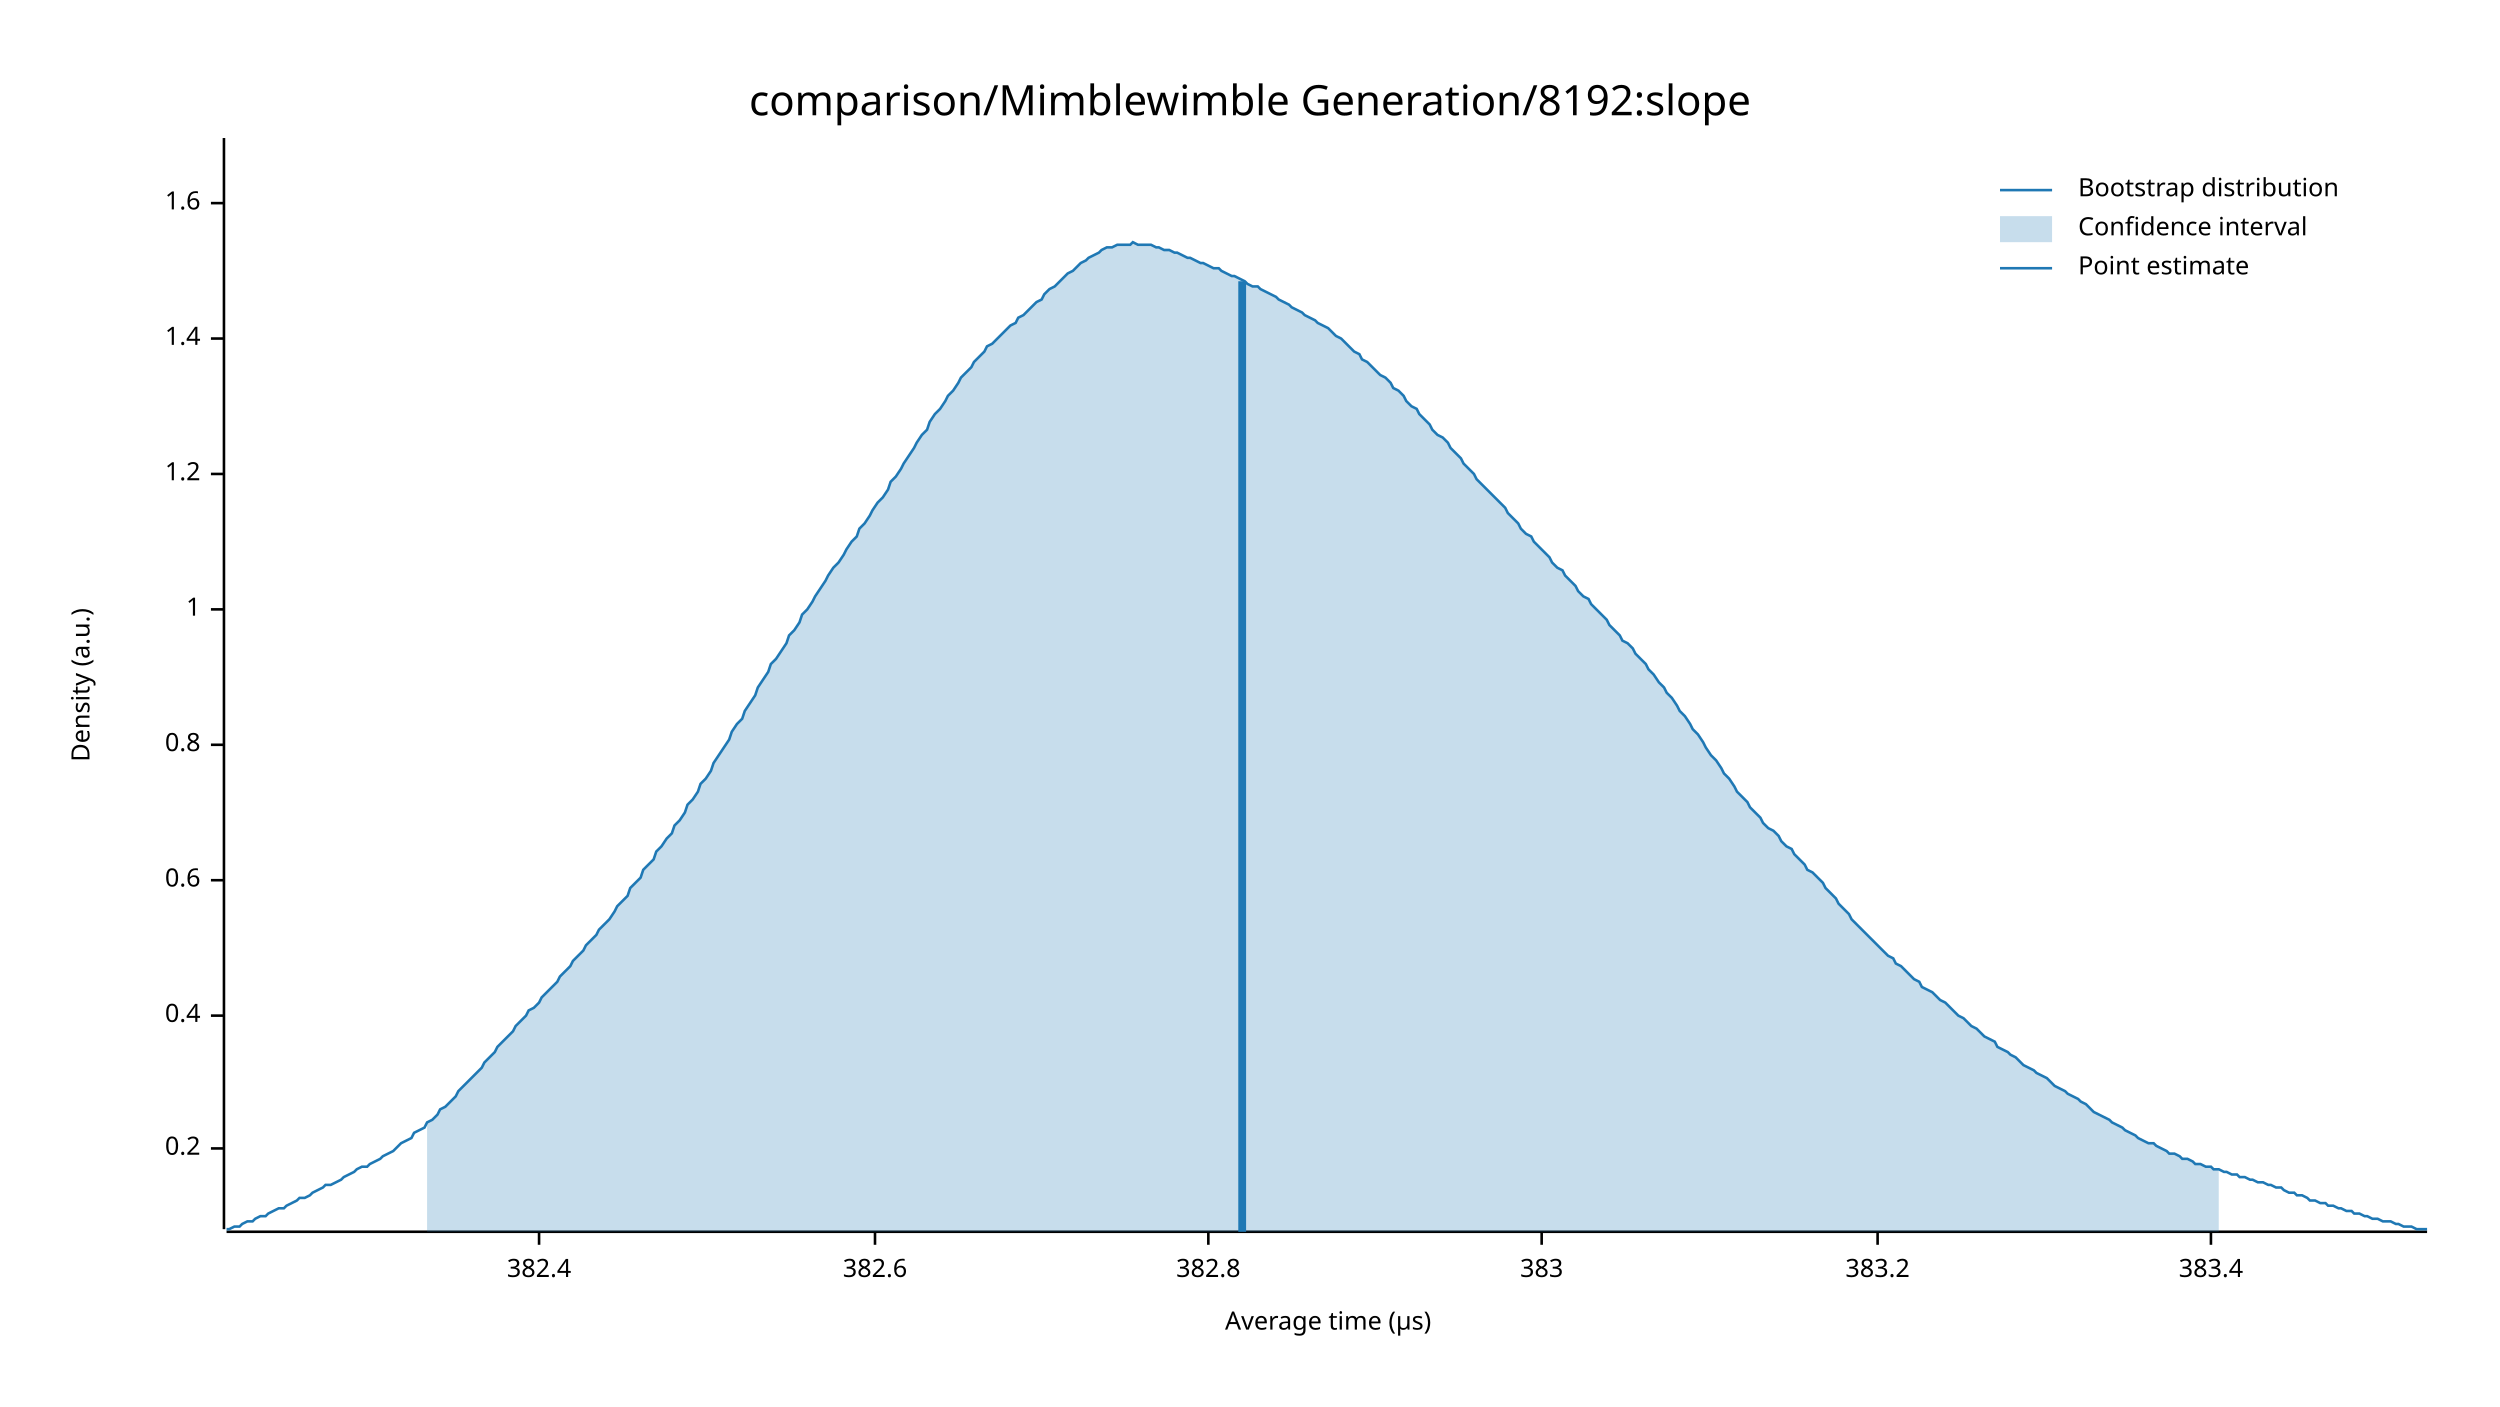
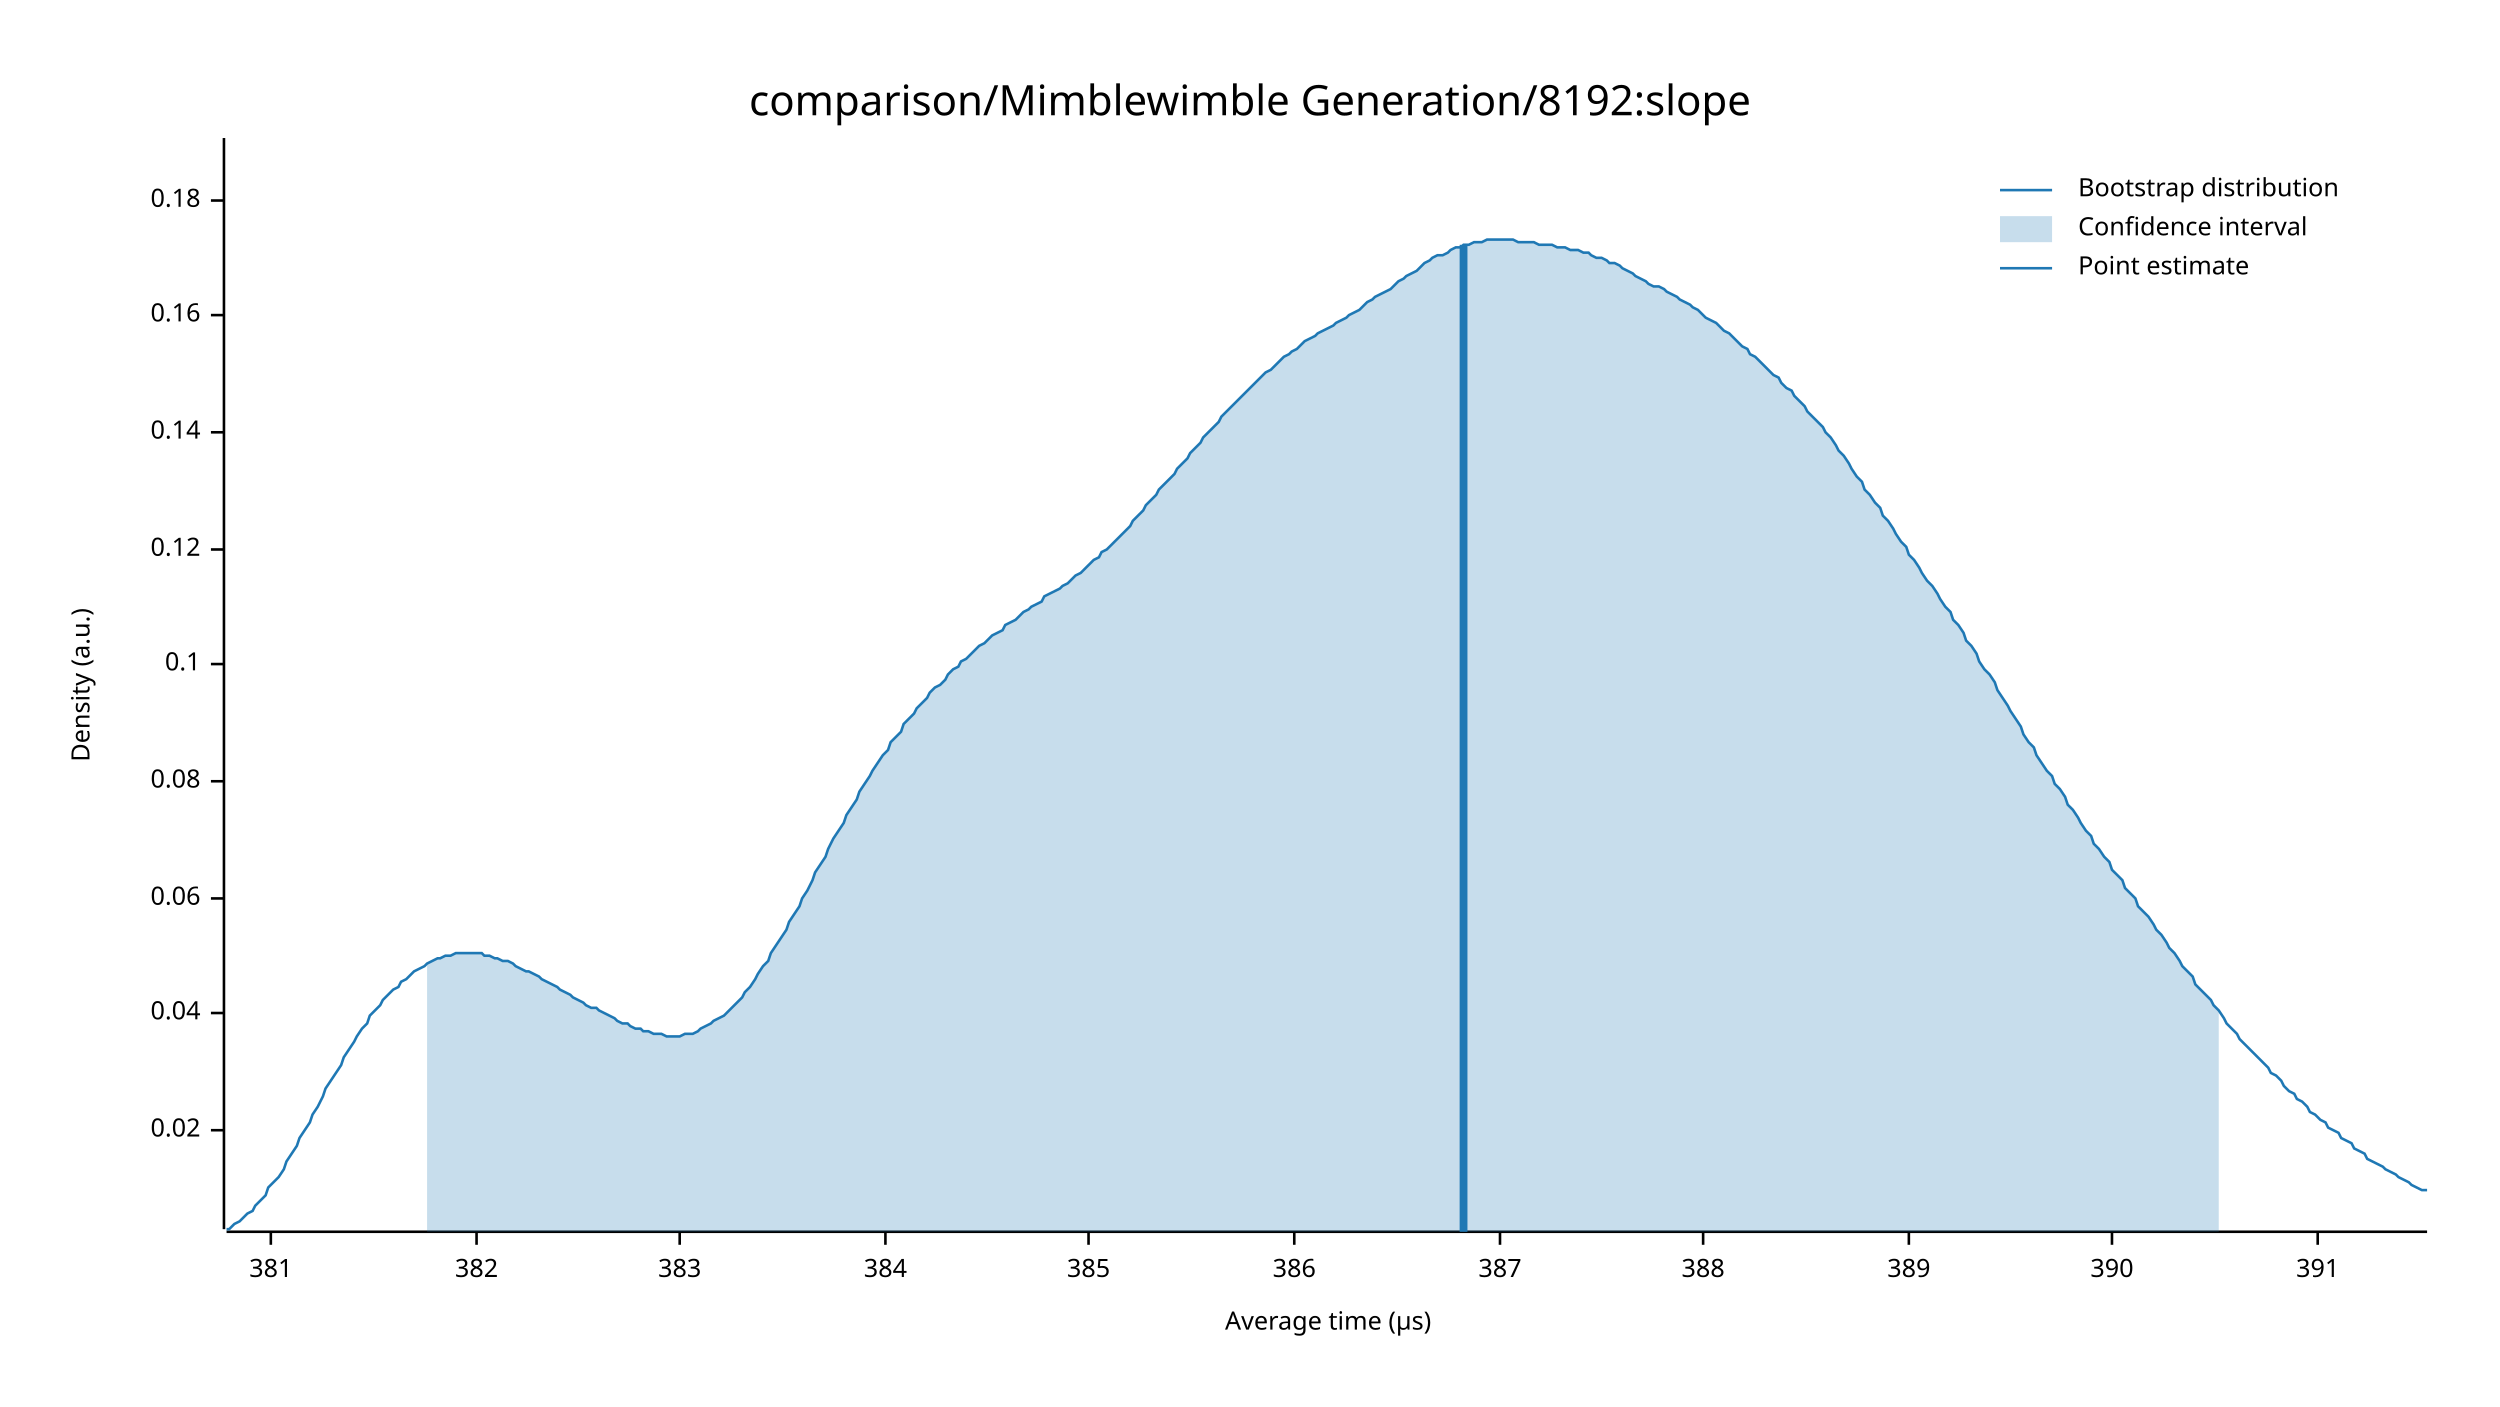
<svg xmlns="http://www.w3.org/2000/svg" width="960" height="540" viewBox="0 0 960 540">
  <text x="480" y="32" dy="0.76em" text-anchor="middle" font-family="sans-serif" font-size="16.129" opacity="1" fill="#000000">
comparison/Mimblewimble Generation/8192:slope
</text>
  <text x="27" y="263" dy="0.76em" text-anchor="middle" font-family="sans-serif" font-size="9.677" opacity="1" fill="#000000" transform="rotate(270, 27, 263)">
Density (a.u.)
</text>
  <text x="510" y="513" dy="-0.5ex" text-anchor="middle" font-family="sans-serif" font-size="9.677" opacity="1" fill="#000000">
Average time (µs)
</text>
  <polyline fill="none" opacity="1" stroke="#000000" stroke-width="1" points="86,53 86,472 " />
-   <text x="77" y="441" dy="0.5ex" text-anchor="end" font-family="sans-serif" font-size="9.677" opacity="1" fill="#000000">
- 0.2
+   <text x="77" y="434" dy="0.5ex" text-anchor="end" font-family="sans-serif" font-size="9.677" opacity="1" fill="#000000">
+ 0.02
</text>
-   <polyline fill="none" opacity="1" stroke="#000000" stroke-width="1" points="81,441 86,441 " />
-   <text x="77" y="390" dy="0.5ex" text-anchor="end" font-family="sans-serif" font-size="9.677" opacity="1" fill="#000000">
- 0.4
+   <polyline fill="none" opacity="1" stroke="#000000" stroke-width="1" points="81,434 86,434 " />
+   <text x="77" y="389" dy="0.5ex" text-anchor="end" font-family="sans-serif" font-size="9.677" opacity="1" fill="#000000">
+ 0.04
</text>
-   <polyline fill="none" opacity="1" stroke="#000000" stroke-width="1" points="81,390 86,390 " />
-   <text x="77" y="338" dy="0.5ex" text-anchor="end" font-family="sans-serif" font-size="9.677" opacity="1" fill="#000000">
- 0.6
+   <polyline fill="none" opacity="1" stroke="#000000" stroke-width="1" points="81,389 86,389 " />
+   <text x="77" y="345" dy="0.5ex" text-anchor="end" font-family="sans-serif" font-size="9.677" opacity="1" fill="#000000">
+ 0.06
</text>
-   <polyline fill="none" opacity="1" stroke="#000000" stroke-width="1" points="81,338 86,338 " />
-   <text x="77" y="286" dy="0.5ex" text-anchor="end" font-family="sans-serif" font-size="9.677" opacity="1" fill="#000000">
- 0.8
+   <polyline fill="none" opacity="1" stroke="#000000" stroke-width="1" points="81,345 86,345 " />
+   <text x="77" y="300" dy="0.5ex" text-anchor="end" font-family="sans-serif" font-size="9.677" opacity="1" fill="#000000">
+ 0.08
</text>
-   <polyline fill="none" opacity="1" stroke="#000000" stroke-width="1" points="81,286 86,286 " />
-   <text x="77" y="234" dy="0.5ex" text-anchor="end" font-family="sans-serif" font-size="9.677" opacity="1" fill="#000000">
- 1
+   <polyline fill="none" opacity="1" stroke="#000000" stroke-width="1" points="81,300 86,300 " />
+   <text x="77" y="255" dy="0.5ex" text-anchor="end" font-family="sans-serif" font-size="9.677" opacity="1" fill="#000000">
+ 0.1
</text>
-   <polyline fill="none" opacity="1" stroke="#000000" stroke-width="1" points="81,234 86,234 " />
-   <text x="77" y="182" dy="0.5ex" text-anchor="end" font-family="sans-serif" font-size="9.677" opacity="1" fill="#000000">
- 1.2
+   <polyline fill="none" opacity="1" stroke="#000000" stroke-width="1" points="81,255 86,255 " />
+   <text x="77" y="211" dy="0.5ex" text-anchor="end" font-family="sans-serif" font-size="9.677" opacity="1" fill="#000000">
+ 0.12
</text>
-   <polyline fill="none" opacity="1" stroke="#000000" stroke-width="1" points="81,182 86,182 " />
-   <text x="77" y="130" dy="0.5ex" text-anchor="end" font-family="sans-serif" font-size="9.677" opacity="1" fill="#000000">
- 1.4
+   <polyline fill="none" opacity="1" stroke="#000000" stroke-width="1" points="81,211 86,211 " />
+   <text x="77" y="166" dy="0.5ex" text-anchor="end" font-family="sans-serif" font-size="9.677" opacity="1" fill="#000000">
+ 0.14
</text>
-   <polyline fill="none" opacity="1" stroke="#000000" stroke-width="1" points="81,130 86,130 " />
-   <text x="77" y="78" dy="0.5ex" text-anchor="end" font-family="sans-serif" font-size="9.677" opacity="1" fill="#000000">
- 1.6
+   <polyline fill="none" opacity="1" stroke="#000000" stroke-width="1" points="81,166 86,166 " />
+   <text x="77" y="121" dy="0.5ex" text-anchor="end" font-family="sans-serif" font-size="9.677" opacity="1" fill="#000000">
+ 0.16
</text>
-   <polyline fill="none" opacity="1" stroke="#000000" stroke-width="1" points="81,78 86,78 " />
+   <polyline fill="none" opacity="1" stroke="#000000" stroke-width="1" points="81,121 86,121 " />
+   <text x="77" y="77" dy="0.5ex" text-anchor="end" font-family="sans-serif" font-size="9.677" opacity="1" fill="#000000">
+ 0.18
+ </text>
+   <polyline fill="none" opacity="1" stroke="#000000" stroke-width="1" points="81,77 86,77 " />
  <polyline fill="none" opacity="1" stroke="#000000" stroke-width="1" points="87,473 932,473 " />
-   <text x="207" y="483" dy="0.76em" text-anchor="middle" font-family="sans-serif" font-size="9.677" opacity="1" fill="#000000">
- 382.4
+   <text x="104" y="483" dy="0.76em" text-anchor="middle" font-family="sans-serif" font-size="9.677" opacity="1" fill="#000000">
+ 381
</text>
-   <polyline fill="none" opacity="1" stroke="#000000" stroke-width="1" points="207,473 207,478 " />
-   <text x="336" y="483" dy="0.76em" text-anchor="middle" font-family="sans-serif" font-size="9.677" opacity="1" fill="#000000">
- 382.6
+   <polyline fill="none" opacity="1" stroke="#000000" stroke-width="1" points="104,473 104,478 " />
+   <text x="183" y="483" dy="0.76em" text-anchor="middle" font-family="sans-serif" font-size="9.677" opacity="1" fill="#000000">
+ 382
</text>
-   <polyline fill="none" opacity="1" stroke="#000000" stroke-width="1" points="336,473 336,478 " />
-   <text x="464" y="483" dy="0.76em" text-anchor="middle" font-family="sans-serif" font-size="9.677" opacity="1" fill="#000000">
- 382.8
- </text>
-   <polyline fill="none" opacity="1" stroke="#000000" stroke-width="1" points="464,473 464,478 " />
-   <text x="592" y="483" dy="0.76em" text-anchor="middle" font-family="sans-serif" font-size="9.677" opacity="1" fill="#000000">
+   <polyline fill="none" opacity="1" stroke="#000000" stroke-width="1" points="183,473 183,478 " />
+   <text x="261" y="483" dy="0.76em" text-anchor="middle" font-family="sans-serif" font-size="9.677" opacity="1" fill="#000000">
383
</text>
-   <polyline fill="none" opacity="1" stroke="#000000" stroke-width="1" points="592,473 592,478 " />
-   <text x="721" y="483" dy="0.76em" text-anchor="middle" font-family="sans-serif" font-size="9.677" opacity="1" fill="#000000">
- 383.2
+   <polyline fill="none" opacity="1" stroke="#000000" stroke-width="1" points="261,473 261,478 " />
+   <text x="340" y="483" dy="0.76em" text-anchor="middle" font-family="sans-serif" font-size="9.677" opacity="1" fill="#000000">
+ 384
</text>
-   <polyline fill="none" opacity="1" stroke="#000000" stroke-width="1" points="721,473 721,478 " />
-   <text x="849" y="483" dy="0.76em" text-anchor="middle" font-family="sans-serif" font-size="9.677" opacity="1" fill="#000000">
- 383.4
+   <polyline fill="none" opacity="1" stroke="#000000" stroke-width="1" points="340,473 340,478 " />
+   <text x="418" y="483" dy="0.76em" text-anchor="middle" font-family="sans-serif" font-size="9.677" opacity="1" fill="#000000">
+ 385
</text>
-   <polyline fill="none" opacity="1" stroke="#000000" stroke-width="1" points="849,473 849,478 " />
-   <polyline fill="none" opacity="1" stroke="#1F78B4" stroke-width="1" points="87,472 88,472 90,471 92,471 93,470 95,469 97,469 98,468 100,467 102,467 103,466 105,465 107,464 109,464 110,463 112,462 114,461 115,460 117,460 119,459 120,458 122,457 124,456 125,455 127,455 129,454 131,453 132,452 134,451 136,450 137,449 139,448 141,448 142,447 144,446 146,445 147,444 149,443 151,442 153,440 154,439 156,438 158,437 159,435 161,434 163,433 164,431 166,430 168,428 169,426 171,425 173,423 175,421 176,419 178,417 180,415 181,414 183,412 185,410 186,408 188,406 190,404 191,402 193,400 195,398 197,396 198,394 200,392 202,390 203,388 205,387 207,385 208,383 210,381 212,379 214,377 215,375 217,373 219,371 220,369 222,367 224,365 225,363 227,361 229,359 230,357 232,355 234,353 236,350 237,348 239,346 241,344 242,341 244,339 246,337 247,334 249,332 251,330 252,327 254,325 256,322 258,320 259,317 261,315 263,312 264,309 266,307 268,304 269,301 271,299 273,296 274,293 276,290 278,287 280,284 281,281 283,278 285,276 286,273 288,270 290,267 291,264 293,261 295,258 296,255 298,253 300,250 302,247 303,244 305,242 307,239 308,236 310,234 312,231 313,229 315,226 317,223 318,221 320,218 322,216 324,213 325,211 327,208 329,206 330,203 332,201 334,198 335,196 337,193 339,191 341,188 342,185 344,183 346,180 347,178 349,175 351,172 352,170 354,167 356,165 357,162 359,159 361,157 363,154 364,152 366,150 368,147 369,145 371,143 373,141 374,139 376,137 378,135 379,133 381,132 383,130 385,128 386,127 388,125 390,124 391,122 393,121 395,119 396,118 398,116 400,115 401,113 403,111 405,110 407,108 408,107 410,105 412,104 413,103 415,101 417,100 418,99 420,98 422,97 423,96 425,95 427,95 429,94 430,94 432,94 434,94 435,93 437,94 439,94 440,94 442,94 444,95 445,95 447,96 449,96 451,97 452,97 454,98 456,99 457,99 459,100 461,101 462,101 464,102 466,103 468,103 469,104 471,105 473,106 474,106 476,107 478,108 479,109 481,110 483,110 484,111 486,112 488,113 490,114 491,115 493,116 495,117 496,118 498,119 500,120 501,121 503,122 505,123 506,124 508,125 510,126 512,128 513,129 515,130 517,132 518,133 520,135 522,136 523,138 525,139 527,141 528,142 530,144 532,145 534,147 535,149 537,150 539,152 540,154 542,156 544,157 545,159 547,161 549,163 550,165 552,167 554,168 556,170 557,172 559,174 561,176 562,178 564,180 566,182 567,184 569,186 571,188 573,190 574,191 576,193 578,195 579,197 581,199 583,201 584,203 586,205 588,206 589,208 591,210 593,212 595,214 596,216 598,218 600,219 601,221 603,223 605,225 606,227 608,229 610,230 611,232 613,234 615,236 617,238 618,240 620,242 622,244 623,246 625,247 627,249 628,251 630,253 632,255 633,257 635,259 637,262 639,264 640,266 642,268 644,271 645,273 647,275 649,278 650,280 652,282 654,285 655,287 657,290 659,292 661,295 662,297 664,299 666,302 667,304 669,306 671,308 672,310 674,312 676,314 677,316 679,318 681,319 683,321 684,323 686,325 688,326 689,328 691,330 693,332 694,334 696,335 698,337 700,339 701,341 703,343 705,345 706,347 708,349 710,351 711,353 713,355 715,357 716,358 718,360 720,362 722,364 723,365 725,367 727,368 728,370 730,371 732,373 733,374 735,376 737,377 738,379 740,380 742,381 744,383 745,384 747,385 749,387 750,388 752,390 754,391 755,392 757,394 759,395 760,396 762,398 764,399 766,400 767,402 769,403 771,404 772,405 774,406 776,408 777,409 779,410 781,411 782,412 784,413 786,414 788,416 789,417 791,418 793,419 794,420 796,421 798,422 799,423 801,424 803,426 804,427 806,428 808,429 810,430 811,431 813,432 815,433 816,434 818,435 820,436 821,437 823,438 825,439 827,439 828,440 830,441 832,442 833,443 835,443 837,444 838,445 840,445 842,446 843,447 845,447 847,448 849,448 850,449 852,449 854,450 855,450 857,451 859,451 860,452 862,452 864,453 865,453 867,454 869,454 871,455 872,455 874,456 876,456 877,457 879,458 881,458 882,459 884,459 886,460 887,461 889,461 891,462 893,462 894,463 896,463 898,464 899,464 901,465 903,465 904,466 906,466 908,467 909,467 911,468 913,468 915,469 916,469 918,469 920,470 921,470 923,471 925,471 926,471 928,472 930,472 932,472 " />
-   <polygon opacity="0.25" fill="#1F78B4" points="164,431 166,430 168,428 169,426 171,425 173,423 175,421 176,419 178,417 180,415 181,414 183,412 185,410 186,408 188,406 190,404 191,402 193,400 195,398 197,396 198,394 200,392 202,390 203,388 205,387 207,385 208,383 210,381 212,379 214,377 215,375 217,373 219,371 220,369 222,367 224,365 225,363 227,361 229,359 230,357 232,355 234,353 236,350 237,348 239,346 241,344 242,341 244,339 246,337 247,334 249,332 251,330 252,327 254,325 256,322 258,320 259,317 261,315 263,312 264,309 266,307 268,304 269,301 271,299 273,296 274,293 276,290 278,287 280,284 281,281 283,278 285,276 286,273 288,270 290,267 291,264 293,261 295,258 296,255 298,253 300,250 302,247 303,244 305,242 307,239 308,236 310,234 312,231 313,229 315,226 317,223 318,221 320,218 322,216 324,213 325,211 327,208 329,206 330,203 332,201 334,198 335,196 337,193 339,191 341,188 342,185 344,183 346,180 347,178 349,175 351,172 352,170 354,167 356,165 357,162 359,159 361,157 363,154 364,152 366,150 368,147 369,145 371,143 373,141 374,139 376,137 378,135 379,133 381,132 383,130 385,128 386,127 388,125 390,124 391,122 393,121 395,119 396,118 398,116 400,115 401,113 403,111 405,110 407,108 408,107 410,105 412,104 413,103 415,101 417,100 418,99 420,98 422,97 423,96 425,95 427,95 429,94 430,94 432,94 434,94 435,93 437,94 439,94 440,94 442,94 444,95 445,95 447,96 449,96 451,97 452,97 454,98 456,99 457,99 459,100 461,101 462,101 464,102 466,103 468,103 469,104 471,105 473,106 474,106 476,107 478,108 479,109 481,110 483,110 484,111 486,112 488,113 490,114 491,115 493,116 495,117 496,118 498,119 500,120 501,121 503,122 505,123 506,124 508,125 510,126 512,128 513,129 515,130 517,132 518,133 520,135 522,136 523,138 525,139 527,141 528,142 530,144 532,145 534,147 535,149 537,150 539,152 540,154 542,156 544,157 545,159 547,161 549,163 550,165 552,167 554,168 556,170 557,172 559,174 561,176 562,178 564,180 566,182 567,184 569,186 571,188 573,190 574,191 576,193 578,195 579,197 581,199 583,201 584,203 586,205 588,206 589,208 591,210 593,212 595,214 596,216 598,218 600,219 601,221 603,223 605,225 606,227 608,229 610,230 611,232 613,234 615,236 617,238 618,240 620,242 622,244 623,246 625,247 627,249 628,251 630,253 632,255 633,257 635,259 637,262 639,264 640,266 642,268 644,271 645,273 647,275 649,278 650,280 652,282 654,285 655,287 657,290 659,292 661,295 662,297 664,299 666,302 667,304 669,306 671,308 672,310 674,312 676,314 677,316 679,318 681,319 683,321 684,323 686,325 688,326 689,328 691,330 693,332 694,334 696,335 698,337 700,339 701,341 703,343 705,345 706,347 708,349 710,351 711,353 713,355 715,357 716,358 718,360 720,362 722,364 723,365 725,367 727,368 728,370 730,371 732,373 733,374 735,376 737,377 738,379 740,380 742,381 744,383 745,384 747,385 749,387 750,388 752,390 754,391 755,392 757,394 759,395 760,396 762,398 764,399 766,400 767,402 769,403 771,404 772,405 774,406 776,408 777,409 779,410 781,411 782,412 784,413 786,414 788,416 789,417 791,418 793,419 794,420 796,421 798,422 799,423 801,424 803,426 804,427 806,428 808,429 810,430 811,431 813,432 815,433 816,434 818,435 820,436 821,437 823,438 825,439 827,439 828,440 830,441 832,442 833,443 835,443 837,444 838,445 840,445 842,446 843,447 845,447 847,448 849,448 850,449 852,449 852,473 164,473 " />
-   <polyline fill="none" opacity="1" stroke="#1F78B4" stroke-width="3" points="477,473 477,108 " />
+   <polyline fill="none" opacity="1" stroke="#000000" stroke-width="1" points="418,473 418,478 " />
+   <text x="497" y="483" dy="0.76em" text-anchor="middle" font-family="sans-serif" font-size="9.677" opacity="1" fill="#000000">
+ 386
+ </text>
+   <polyline fill="none" opacity="1" stroke="#000000" stroke-width="1" points="497,473 497,478 " />
+   <text x="576" y="483" dy="0.76em" text-anchor="middle" font-family="sans-serif" font-size="9.677" opacity="1" fill="#000000">
+ 387
+ </text>
+   <polyline fill="none" opacity="1" stroke="#000000" stroke-width="1" points="576,473 576,478 " />
+   <text x="654" y="483" dy="0.76em" text-anchor="middle" font-family="sans-serif" font-size="9.677" opacity="1" fill="#000000">
+ 388
+ </text>
+   <polyline fill="none" opacity="1" stroke="#000000" stroke-width="1" points="654,473 654,478 " />
+   <text x="733" y="483" dy="0.76em" text-anchor="middle" font-family="sans-serif" font-size="9.677" opacity="1" fill="#000000">
+ 389
+ </text>
+   <polyline fill="none" opacity="1" stroke="#000000" stroke-width="1" points="733,473 733,478 " />
+   <text x="811" y="483" dy="0.76em" text-anchor="middle" font-family="sans-serif" font-size="9.677" opacity="1" fill="#000000">
+ 390
+ </text>
+   <polyline fill="none" opacity="1" stroke="#000000" stroke-width="1" points="811,473 811,478 " />
+   <text x="890" y="483" dy="0.76em" text-anchor="middle" font-family="sans-serif" font-size="9.677" opacity="1" fill="#000000">
+ 391
+ </text>
+   <polyline fill="none" opacity="1" stroke="#000000" stroke-width="1" points="890,473 890,478 " />
+   <polyline fill="none" opacity="1" stroke="#1F78B4" stroke-width="1" points="87,472 88,472 90,470 92,469 93,468 95,466 97,465 98,463 100,461 102,459 103,456 105,454 107,452 109,449 110,446 112,443 114,440 115,437 117,434 119,431 120,428 122,425 124,421 125,418 127,415 129,412 131,409 132,406 134,403 136,400 137,398 139,395 141,393 142,390 144,388 146,386 147,384 149,382 151,380 153,379 154,377 156,376 158,374 159,373 161,372 163,371 164,370 166,369 168,368 169,368 171,367 173,367 175,366 176,366 178,366 180,366 181,366 183,366 185,366 186,367 188,367 190,368 191,368 193,369 195,369 197,370 198,371 200,372 202,373 203,373 205,374 207,375 208,376 210,377 212,378 214,379 215,380 217,381 219,382 220,383 222,384 224,385 225,386 227,387 229,387 230,388 232,389 234,390 236,391 237,392 239,393 241,393 242,394 244,395 246,395 247,396 249,396 251,397 252,397 254,397 256,398 258,398 259,398 261,398 263,397 264,397 266,397 268,396 269,395 271,394 273,393 274,392 276,391 278,390 280,388 281,387 283,385 285,383 286,381 288,379 290,376 291,374 293,371 295,369 296,366 298,363 300,360 302,357 303,354 305,351 307,348 308,345 310,342 312,338 313,335 315,332 317,329 318,326 320,322 322,319 324,316 325,313 327,310 329,307 330,304 332,301 334,298 335,296 337,293 339,290 341,288 342,285 344,283 346,281 347,278 349,276 351,274 352,272 354,270 356,268 357,266 359,264 361,263 363,261 364,259 366,257 368,256 369,254 371,253 373,251 374,250 376,248 378,247 379,246 381,244 383,243 385,242 386,240 388,239 390,238 391,237 393,235 395,234 396,233 398,232 400,231 401,229 403,228 405,227 407,226 408,225 410,224 412,222 413,221 415,220 417,218 418,217 420,215 422,214 423,212 425,211 427,209 429,207 430,206 432,204 434,202 435,200 437,198 439,196 440,194 442,192 444,190 445,188 447,186 449,184 451,182 452,180 454,178 456,176 457,174 459,172 461,170 462,168 464,166 466,164 468,162 469,160 471,158 473,156 474,155 476,153 478,151 479,150 481,148 483,146 484,145 486,143 488,142 490,140 491,139 493,137 495,136 496,135 498,134 500,132 501,131 503,130 505,129 506,128 508,127 510,126 512,125 513,124 515,123 517,122 518,121 520,120 522,119 523,118 525,116 527,115 528,114 530,113 532,112 534,111 535,110 537,108 539,107 540,106 542,105 544,104 545,103 547,101 549,100 550,99 552,98 554,98 556,97 557,96 559,95 561,95 562,94 564,94 566,93 567,93 569,93 571,92 573,92 574,92 576,92 578,92 579,92 581,92 583,93 584,93 586,93 588,93 589,93 591,94 593,94 595,94 596,94 598,95 600,95 601,95 603,96 605,96 606,96 608,97 610,97 611,98 613,99 615,99 617,100 618,101 620,101 622,102 623,103 625,104 627,105 628,106 630,107 632,108 633,109 635,110 637,110 639,111 640,112 642,113 644,114 645,115 647,116 649,117 650,118 652,119 654,121 655,122 657,123 659,124 661,126 662,127 664,128 666,130 667,131 669,133 671,134 672,136 674,137 676,139 677,140 679,142 681,144 683,145 684,147 686,149 688,150 689,152 691,154 693,156 694,158 696,160 698,162 700,164 701,166 703,168 705,171 706,173 708,175 710,178 711,180 713,183 715,185 716,188 718,190 720,193 722,195 723,198 725,200 727,203 728,205 730,208 732,210 733,213 735,215 737,218 738,220 740,223 742,225 744,228 745,230 747,233 749,235 750,238 752,240 754,243 755,246 757,248 759,251 760,254 762,257 764,259 766,262 767,265 769,268 771,271 772,273 774,276 776,279 777,282 779,285 781,287 782,290 784,293 786,296 788,298 789,301 791,303 793,306 794,309 796,311 798,314 799,316 801,319 803,321 804,324 806,326 808,329 810,331 811,334 813,336 815,338 816,341 818,343 820,345 821,348 823,350 825,352 827,355 828,357 830,359 832,362 833,364 835,366 837,369 838,371 840,373 842,375 843,378 845,380 847,382 849,384 850,386 852,388 854,391 855,393 857,395 859,397 860,399 862,401 864,403 865,404 867,406 869,408 871,410 872,412 874,413 876,415 877,417 879,419 881,420 882,422 884,423 886,425 887,427 889,428 891,430 893,431 894,433 896,434 898,435 899,437 901,438 903,439 904,441 906,442 908,443 909,445 911,446 913,447 915,448 916,449 918,450 920,451 921,452 923,453 925,454 926,455 928,456 930,457 932,457 " />
+   <polygon opacity="0.25" fill="#1F78B4" points="164,370 166,369 168,368 169,368 171,367 173,367 175,366 176,366 178,366 180,366 181,366 183,366 185,366 186,367 188,367 190,368 191,368 193,369 195,369 197,370 198,371 200,372 202,373 203,373 205,374 207,375 208,376 210,377 212,378 214,379 215,380 217,381 219,382 220,383 222,384 224,385 225,386 227,387 229,387 230,388 232,389 234,390 236,391 237,392 239,393 241,393 242,394 244,395 246,395 247,396 249,396 251,397 252,397 254,397 256,398 258,398 259,398 261,398 263,397 264,397 266,397 268,396 269,395 271,394 273,393 274,392 276,391 278,390 280,388 281,387 283,385 285,383 286,381 288,379 290,376 291,374 293,371 295,369 296,366 298,363 300,360 302,357 303,354 305,351 307,348 308,345 310,342 312,338 313,335 315,332 317,329 318,326 320,322 322,319 324,316 325,313 327,310 329,307 330,304 332,301 334,298 335,296 337,293 339,290 341,288 342,285 344,283 346,281 347,278 349,276 351,274 352,272 354,270 356,268 357,266 359,264 361,263 363,261 364,259 366,257 368,256 369,254 371,253 373,251 374,250 376,248 378,247 379,246 381,244 383,243 385,242 386,240 388,239 390,238 391,237 393,235 395,234 396,233 398,232 400,231 401,229 403,228 405,227 407,226 408,225 410,224 412,222 413,221 415,220 417,218 418,217 420,215 422,214 423,212 425,211 427,209 429,207 430,206 432,204 434,202 435,200 437,198 439,196 440,194 442,192 444,190 445,188 447,186 449,184 451,182 452,180 454,178 456,176 457,174 459,172 461,170 462,168 464,166 466,164 468,162 469,160 471,158 473,156 474,155 476,153 478,151 479,150 481,148 483,146 484,145 486,143 488,142 490,140 491,139 493,137 495,136 496,135 498,134 500,132 501,131 503,130 505,129 506,128 508,127 510,126 512,125 513,124 515,123 517,122 518,121 520,120 522,119 523,118 525,116 527,115 528,114 530,113 532,112 534,111 535,110 537,108 539,107 540,106 542,105 544,104 545,103 547,101 549,100 550,99 552,98 554,98 556,97 557,96 559,95 561,95 562,94 564,94 566,93 567,93 569,93 571,92 573,92 574,92 576,92 578,92 579,92 581,92 583,93 584,93 586,93 588,93 589,93 591,94 593,94 595,94 596,94 598,95 600,95 601,95 603,96 605,96 606,96 608,97 610,97 611,98 613,99 615,99 617,100 618,101 620,101 622,102 623,103 625,104 627,105 628,106 630,107 632,108 633,109 635,110 637,110 639,111 640,112 642,113 644,114 645,115 647,116 649,117 650,118 652,119 654,121 655,122 657,123 659,124 661,126 662,127 664,128 666,130 667,131 669,133 671,134 672,136 674,137 676,139 677,140 679,142 681,144 683,145 684,147 686,149 688,150 689,152 691,154 693,156 694,158 696,160 698,162 700,164 701,166 703,168 705,171 706,173 708,175 710,178 711,180 713,183 715,185 716,188 718,190 720,193 722,195 723,198 725,200 727,203 728,205 730,208 732,210 733,213 735,215 737,218 738,220 740,223 742,225 744,228 745,230 747,233 749,235 750,238 752,240 754,243 755,246 757,248 759,251 760,254 762,257 764,259 766,262 767,265 769,268 771,271 772,273 774,276 776,279 777,282 779,285 781,287 782,290 784,293 786,296 788,298 789,301 791,303 793,306 794,309 796,311 798,314 799,316 801,319 803,321 804,324 806,326 808,329 810,331 811,334 813,336 815,338 816,341 818,343 820,345 821,348 823,350 825,352 827,355 828,357 830,359 832,362 833,364 835,366 837,369 838,371 840,373 842,375 843,378 845,380 847,382 849,384 850,386 852,388 852,473 164,473 " />
+   <polyline fill="none" opacity="1" stroke="#1F78B4" stroke-width="3" points="562,473 562,94 " />
  <text x="798" y="68" dy="0.76em" text-anchor="start" font-family="sans-serif" font-size="9.677" opacity="1" fill="#000000">
Bootstrap distribution
</text>
  <text x="798" y="83" dy="0.76em" text-anchor="start" font-family="sans-serif" font-size="9.677" opacity="1" fill="#000000">
Confidence interval
</text>
  <text x="798" y="98" dy="0.76em" text-anchor="start" font-family="sans-serif" font-size="9.677" opacity="1" fill="#000000">
Point estimate
</text>
  <polyline fill="none" opacity="1" stroke="#1F78B4" stroke-width="1" points="768,73 788,73 " />
  <rect x="768" y="83" width="20" height="10" opacity="0.25" fill="#1F78B4" stroke="none" />
  <polyline fill="none" opacity="1" stroke="#1F78B4" stroke-width="1" points="768,103 788,103 " />
</svg>
